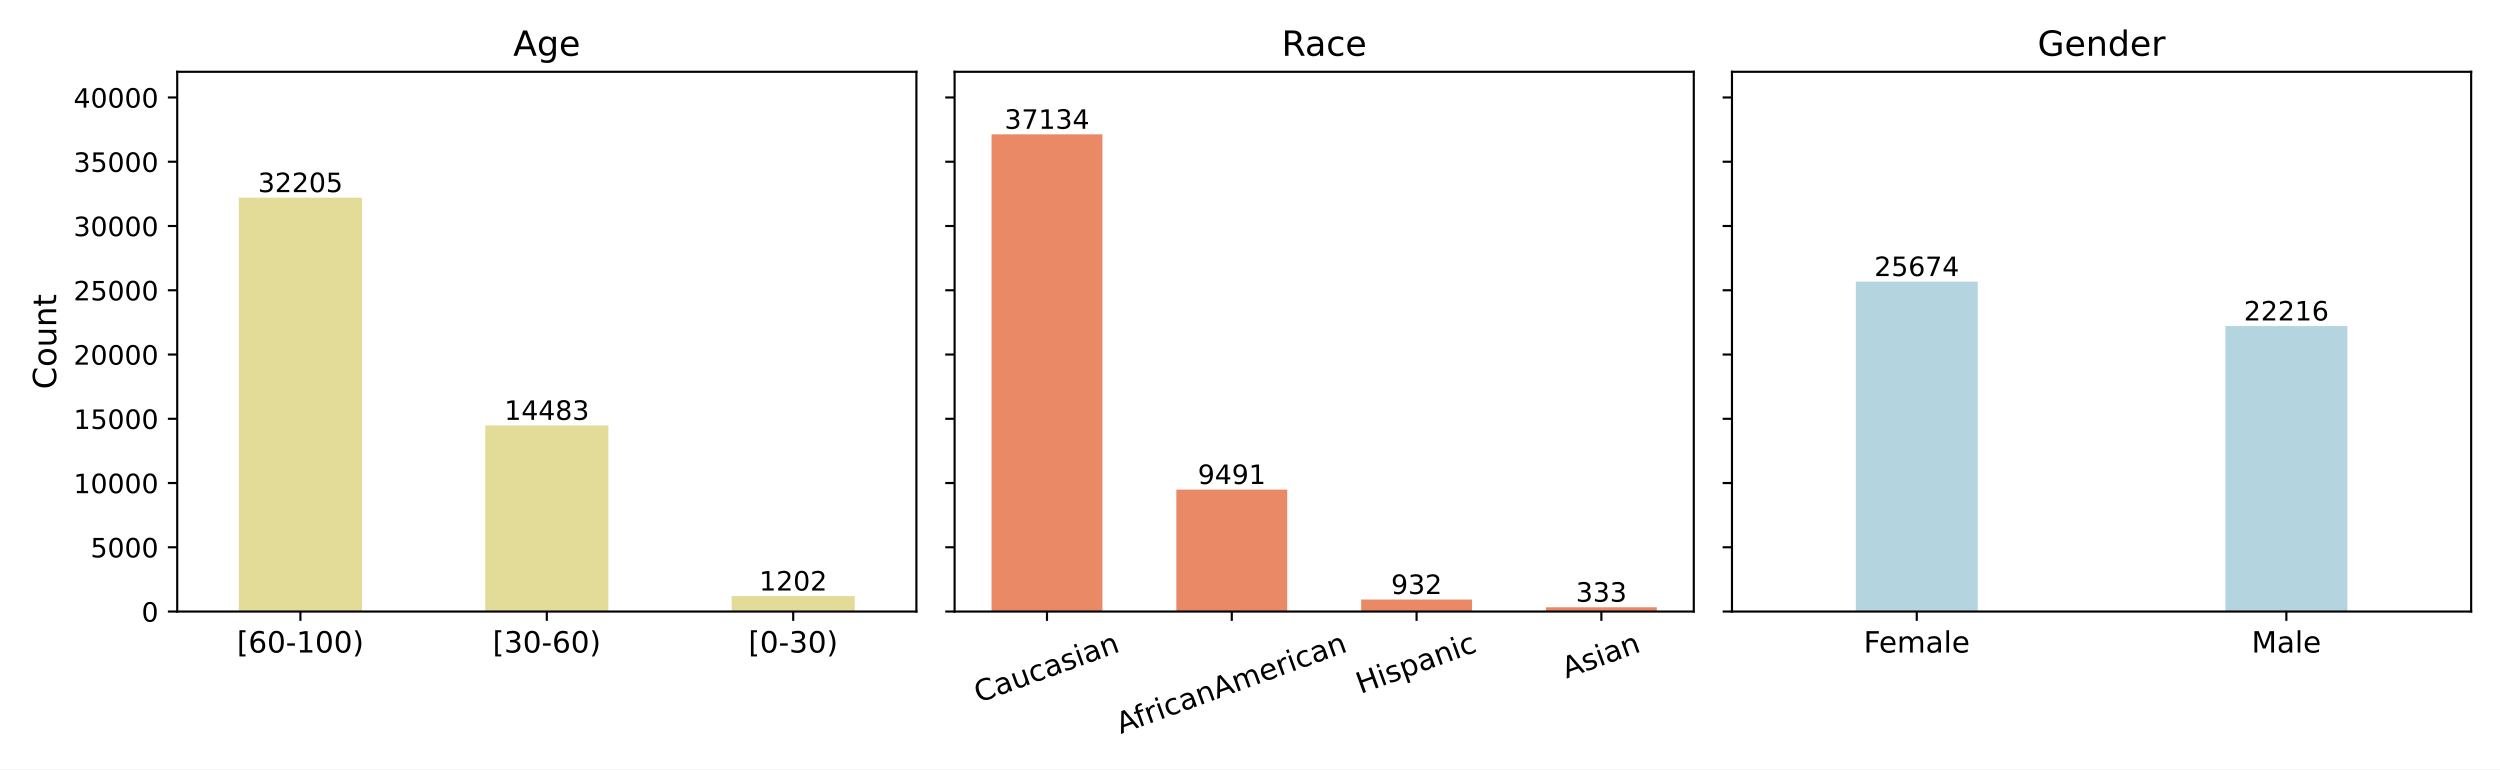
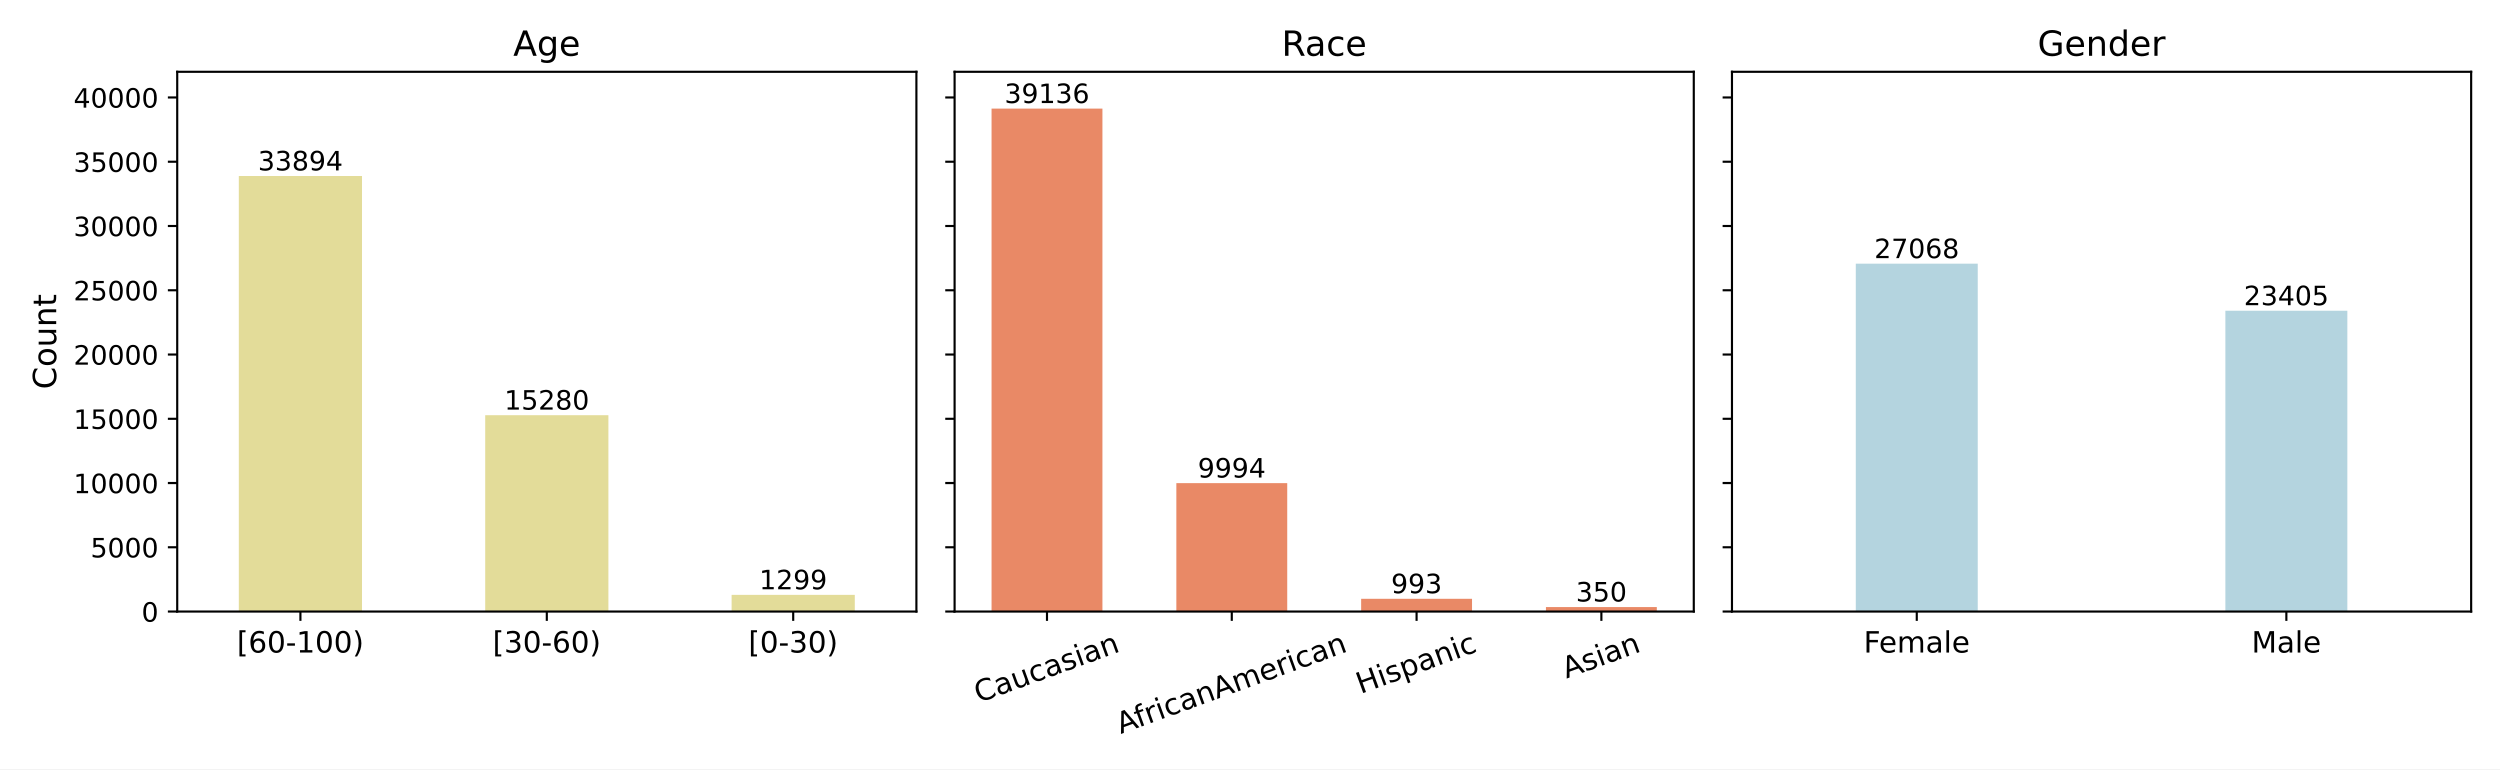
<svg xmlns="http://www.w3.org/2000/svg" xmlns:xlink="http://www.w3.org/1999/xlink" width="936pt" height="288pt" viewBox="0 0 936 288" version="1.1">
  <defs>
    <style type="text/css">*{stroke-linejoin: round; stroke-linecap: butt}</style>
  </defs>
  <g id="figure_1">
    <g id="patch_1">
      <path d="M 0 288  L 936 288  L 936 0  L 0 0  z " style="fill: #ffffff" />
    </g>
    <g id="axes_1">
      <g id="patch_2">
        <path d="M 66.35 228.962  L 343.1 228.962  L 343.1 26.88  L 66.35 26.88  z " style="fill: #ffffff" />
      </g>
      <g id="patch_3">
-         <path d="M 89.412 228.962  L 135.537 228.962  L 135.537 74.008  L 89.412 74.008  z " clip-path="url(#p7353f415af)" style="fill: #e3dc99" />
+         <path d="M 89.412 228.962  L 135.537 228.962  L 135.537 65.882  L 89.412 65.882  z " clip-path="url(#pa3e98596d5)" style="fill: #e3dc99" />
      </g>
      <g id="patch_4">
-         <path d="M 181.662 228.962  L 227.787 228.962  L 227.787 159.277  L 181.662 159.277  z " clip-path="url(#p7353f415af)" style="fill: #e3dc99" />
+         <path d="M 181.662 228.962  L 227.787 228.962  L 227.787 155.442  L 181.662 155.442  z " clip-path="url(#pa3e98596d5)" style="fill: #e3dc99" />
      </g>
      <g id="patch_5">
-         <path d="M 273.913 228.962  L 320.038 228.962  L 320.038 223.178  L 273.913 223.178  z " clip-path="url(#p7353f415af)" style="fill: #e3dc99" />
+         <path d="M 273.913 228.962  L 320.038 228.962  L 320.038 222.712  L 273.913 222.712  z " clip-path="url(#pa3e98596d5)" style="fill: #e3dc99" />
      </g>
      <g id="matplotlib.axis_1">
        <g id="xtick_1">
          <g id="line2d_1">
            <defs>
-               <path id="m76e53d56e8" d="M 0 0  L 0 3.5  " style="stroke: #000000; stroke-width: 0.8" />
+               <path id="m73649e0dac" d="M 0 0  L 0 3.5  " style="stroke: #000000; stroke-width: 0.8" />
            </defs>
            <g>
-               <use xlink:href="#m76e53d56e8" x="112.475" y="228.962" style="stroke: #000000; stroke-width: 0.8" />
+               <use xlink:href="#m73649e0dac" x="112.475" y="228.962" style="stroke: #000000; stroke-width: 0.8" />
            </g>
          </g>
          <g id="text_1">
            <g transform="translate(88.70211 244.32) scale(0.11 -0.11)">
              <defs>
                <path id="DejaVuSans-5b" d="M 550 4863  L 1875 4863  L 1875 4416  L 1125 4416  L 1125 -397  L 1875 -397  L 1875 -844  L 550 -844  L 550 4863  z " transform="scale(0.015625)" />
                <path id="DejaVuSans-36" d="M 2113 2584  Q 1688 2584 1439 2293  Q 1191 2003 1191 1497  Q 1191 994 1439 701  Q 1688 409 2113 409  Q 2538 409 2786 701  Q 3034 994 3034 1497  Q 3034 2003 2786 2293  Q 2538 2584 2113 2584  z M 3366 4563  L 3366 3988  Q 3128 4100 2886 4159  Q 2644 4219 2406 4219  Q 1781 4219 1451 3797  Q 1122 3375 1075 2522  Q 1259 2794 1537 2939  Q 1816 3084 2150 3084  Q 2853 3084 3261 2657  Q 3669 2231 3669 1497  Q 3669 778 3244 343  Q 2819 -91 2113 -91  Q 1303 -91 875 529  Q 447 1150 447 2328  Q 447 3434 972 4092  Q 1497 4750 2381 4750  Q 2619 4750 2861 4703  Q 3103 4656 3366 4563  z " transform="scale(0.015625)" />
                <path id="DejaVuSans-30" d="M 2034 4250  Q 1547 4250 1301 3770  Q 1056 3291 1056 2328  Q 1056 1369 1301 889  Q 1547 409 2034 409  Q 2525 409 2770 889  Q 3016 1369 3016 2328  Q 3016 3291 2770 3770  Q 2525 4250 2034 4250  z M 2034 4750  Q 2819 4750 3233 4129  Q 3647 3509 3647 2328  Q 3647 1150 3233 529  Q 2819 -91 2034 -91  Q 1250 -91 836 529  Q 422 1150 422 2328  Q 422 3509 836 4129  Q 1250 4750 2034 4750  z " transform="scale(0.015625)" />
                <path id="DejaVuSans-2d" d="M 313 2009  L 1997 2009  L 1997 1497  L 313 1497  L 313 2009  z " transform="scale(0.015625)" />
                <path id="DejaVuSans-31" d="M 794 531  L 1825 531  L 1825 4091  L 703 3866  L 703 4441  L 1819 4666  L 2450 4666  L 2450 531  L 3481 531  L 3481 0  L 794 0  L 794 531  z " transform="scale(0.015625)" />
                <path id="DejaVuSans-29" d="M 513 4856  L 1013 4856  Q 1481 4119 1714 3412  Q 1947 2706 1947 2009  Q 1947 1309 1714 600  Q 1481 -109 1013 -844  L 513 -844  Q 928 -128 1133 580  Q 1338 1288 1338 2009  Q 1338 2731 1133 3434  Q 928 4138 513 4856  z " transform="scale(0.015625)" />
              </defs>
              <use xlink:href="#DejaVuSans-5b" />
              <use xlink:href="#DejaVuSans-36" x="39.014" />
              <use xlink:href="#DejaVuSans-30" x="102.637" />
              <use xlink:href="#DejaVuSans-2d" x="166.26" />
              <use xlink:href="#DejaVuSans-31" x="202.344" />
              <use xlink:href="#DejaVuSans-30" x="265.967" />
              <use xlink:href="#DejaVuSans-30" x="329.59" />
              <use xlink:href="#DejaVuSans-29" x="393.213" />
            </g>
          </g>
        </g>
        <g id="xtick_2">
          <g id="line2d_2">
            <g>
-               <use xlink:href="#m76e53d56e8" x="204.725" y="228.962" style="stroke: #000000; stroke-width: 0.8" />
+               <use xlink:href="#m73649e0dac" x="204.725" y="228.962" style="stroke: #000000; stroke-width: 0.8" />
            </g>
          </g>
          <g id="text_2">
            <g transform="translate(184.4515 244.32) scale(0.11 -0.11)">
              <defs>
                <path id="DejaVuSans-33" d="M 2597 2516  Q 3050 2419 3304 2112  Q 3559 1806 3559 1356  Q 3559 666 3084 287  Q 2609 -91 1734 -91  Q 1441 -91 1130 -33  Q 819 25 488 141  L 488 750  Q 750 597 1062 519  Q 1375 441 1716 441  Q 2309 441 2620 675  Q 2931 909 2931 1356  Q 2931 1769 2642 2001  Q 2353 2234 1838 2234  L 1294 2234  L 1294 2753  L 1863 2753  Q 2328 2753 2575 2939  Q 2822 3125 2822 3475  Q 2822 3834 2567 4026  Q 2313 4219 1838 4219  Q 1578 4219 1281 4162  Q 984 4106 628 3988  L 628 4550  Q 988 4650 1302 4700  Q 1616 4750 1894 4750  Q 2613 4750 3031 4423  Q 3450 4097 3450 3541  Q 3450 3153 3228 2886  Q 3006 2619 2597 2516  z " transform="scale(0.015625)" />
              </defs>
              <use xlink:href="#DejaVuSans-5b" />
              <use xlink:href="#DejaVuSans-33" x="39.014" />
              <use xlink:href="#DejaVuSans-30" x="102.637" />
              <use xlink:href="#DejaVuSans-2d" x="166.26" />
              <use xlink:href="#DejaVuSans-36" x="202.344" />
              <use xlink:href="#DejaVuSans-30" x="265.967" />
              <use xlink:href="#DejaVuSans-29" x="329.59" />
            </g>
          </g>
        </g>
        <g id="xtick_3">
          <g id="line2d_3">
            <g>
-               <use xlink:href="#m76e53d56e8" x="296.975" y="228.962" style="stroke: #000000; stroke-width: 0.8" />
+               <use xlink:href="#m73649e0dac" x="296.975" y="228.962" style="stroke: #000000; stroke-width: 0.8" />
            </g>
          </g>
          <g id="text_3">
            <g transform="translate(280.2009 244.32) scale(0.11 -0.11)">
              <use xlink:href="#DejaVuSans-5b" />
              <use xlink:href="#DejaVuSans-30" x="39.014" />
              <use xlink:href="#DejaVuSans-2d" x="102.637" />
              <use xlink:href="#DejaVuSans-33" x="138.721" />
              <use xlink:href="#DejaVuSans-30" x="202.344" />
              <use xlink:href="#DejaVuSans-29" x="265.967" />
            </g>
          </g>
        </g>
      </g>
      <g id="matplotlib.axis_2">
        <g id="ytick_1">
          <g id="line2d_4">
            <defs>
-               <path id="m175c6d4dde" d="M 0 0  L -3.5 0  " style="stroke: #000000; stroke-width: 0.8" />
+               <path id="mdbaafbc5e2" d="M 0 0  L -3.5 0  " style="stroke: #000000; stroke-width: 0.8" />
            </defs>
            <g>
-               <use xlink:href="#m175c6d4dde" x="66.35" y="228.962" style="stroke: #000000; stroke-width: 0.8" />
+               <use xlink:href="#mdbaafbc5e2" x="66.35" y="228.962" style="stroke: #000000; stroke-width: 0.8" />
            </g>
          </g>
          <g id="text_4">
            <g transform="translate(52.9875 232.7609) scale(0.1 -0.1)">
              <use xlink:href="#DejaVuSans-30" />
            </g>
          </g>
        </g>
        <g id="ytick_2">
          <g id="line2d_5">
            <g>
-               <use xlink:href="#m175c6d4dde" x="66.35" y="204.904" style="stroke: #000000; stroke-width: 0.8" />
+               <use xlink:href="#mdbaafbc5e2" x="66.35" y="204.904" style="stroke: #000000; stroke-width: 0.8" />
            </g>
          </g>
          <g id="text_5">
            <g transform="translate(33.9 208.7036) scale(0.1 -0.1)">
              <defs>
                <path id="DejaVuSans-35" d="M 691 4666  L 3169 4666  L 3169 4134  L 1269 4134  L 1269 2991  Q 1406 3038 1543 3061  Q 1681 3084 1819 3084  Q 2600 3084 3056 2656  Q 3513 2228 3513 1497  Q 3513 744 3044 326  Q 2575 -91 1722 -91  Q 1428 -91 1123 -41  Q 819 9 494 109  L 494 744  Q 775 591 1075 516  Q 1375 441 1709 441  Q 2250 441 2565 725  Q 2881 1009 2881 1497  Q 2881 1984 2565 2268  Q 2250 2553 1709 2553  Q 1456 2553 1204 2497  Q 953 2441 691 2322  L 691 4666  z " transform="scale(0.015625)" />
              </defs>
              <use xlink:href="#DejaVuSans-35" />
              <use xlink:href="#DejaVuSans-30" x="63.623" />
              <use xlink:href="#DejaVuSans-30" x="127.246" />
              <use xlink:href="#DejaVuSans-30" x="190.869" />
            </g>
          </g>
        </g>
        <g id="ytick_3">
          <g id="line2d_6">
            <g>
-               <use xlink:href="#m175c6d4dde" x="66.35" y="180.847" style="stroke: #000000; stroke-width: 0.8" />
+               <use xlink:href="#mdbaafbc5e2" x="66.35" y="180.847" style="stroke: #000000; stroke-width: 0.8" />
            </g>
          </g>
          <g id="text_6">
            <g transform="translate(27.5375 184.6462) scale(0.1 -0.1)">
              <use xlink:href="#DejaVuSans-31" />
              <use xlink:href="#DejaVuSans-30" x="63.623" />
              <use xlink:href="#DejaVuSans-30" x="127.246" />
              <use xlink:href="#DejaVuSans-30" x="190.869" />
              <use xlink:href="#DejaVuSans-30" x="254.492" />
            </g>
          </g>
        </g>
        <g id="ytick_4">
          <g id="line2d_7">
            <g>
-               <use xlink:href="#m175c6d4dde" x="66.35" y="156.79" style="stroke: #000000; stroke-width: 0.8" />
+               <use xlink:href="#mdbaafbc5e2" x="66.35" y="156.79" style="stroke: #000000; stroke-width: 0.8" />
            </g>
          </g>
          <g id="text_7">
            <g transform="translate(27.5375 160.5889) scale(0.1 -0.1)">
              <use xlink:href="#DejaVuSans-31" />
              <use xlink:href="#DejaVuSans-35" x="63.623" />
              <use xlink:href="#DejaVuSans-30" x="127.246" />
              <use xlink:href="#DejaVuSans-30" x="190.869" />
              <use xlink:href="#DejaVuSans-30" x="254.492" />
            </g>
          </g>
        </g>
        <g id="ytick_5">
          <g id="line2d_8">
            <g>
-               <use xlink:href="#m175c6d4dde" x="66.35" y="132.732" style="stroke: #000000; stroke-width: 0.8" />
+               <use xlink:href="#mdbaafbc5e2" x="66.35" y="132.732" style="stroke: #000000; stroke-width: 0.8" />
            </g>
          </g>
          <g id="text_8">
            <g transform="translate(27.5375 136.5315) scale(0.1 -0.1)">
              <defs>
                <path id="DejaVuSans-32" d="M 1228 531  L 3431 531  L 3431 0  L 469 0  L 469 531  Q 828 903 1448 1529  Q 2069 2156 2228 2338  Q 2531 2678 2651 2914  Q 2772 3150 2772 3378  Q 2772 3750 2511 3984  Q 2250 4219 1831 4219  Q 1534 4219 1204 4116  Q 875 4013 500 3803  L 500 4441  Q 881 4594 1212 4672  Q 1544 4750 1819 4750  Q 2544 4750 2975 4387  Q 3406 4025 3406 3419  Q 3406 3131 3298 2873  Q 3191 2616 2906 2266  Q 2828 2175 2409 1742  Q 1991 1309 1228 531  z " transform="scale(0.015625)" />
              </defs>
              <use xlink:href="#DejaVuSans-32" />
              <use xlink:href="#DejaVuSans-30" x="63.623" />
              <use xlink:href="#DejaVuSans-30" x="127.246" />
              <use xlink:href="#DejaVuSans-30" x="190.869" />
              <use xlink:href="#DejaVuSans-30" x="254.492" />
            </g>
          </g>
        </g>
        <g id="ytick_6">
          <g id="line2d_9">
            <g>
-               <use xlink:href="#m175c6d4dde" x="66.35" y="108.675" style="stroke: #000000; stroke-width: 0.8" />
+               <use xlink:href="#mdbaafbc5e2" x="66.35" y="108.675" style="stroke: #000000; stroke-width: 0.8" />
            </g>
          </g>
          <g id="text_9">
            <g transform="translate(27.5375 112.4742) scale(0.1 -0.1)">
              <use xlink:href="#DejaVuSans-32" />
              <use xlink:href="#DejaVuSans-35" x="63.623" />
              <use xlink:href="#DejaVuSans-30" x="127.246" />
              <use xlink:href="#DejaVuSans-30" x="190.869" />
              <use xlink:href="#DejaVuSans-30" x="254.492" />
            </g>
          </g>
        </g>
        <g id="ytick_7">
          <g id="line2d_10">
            <g>
-               <use xlink:href="#m175c6d4dde" x="66.35" y="84.618" style="stroke: #000000; stroke-width: 0.8" />
+               <use xlink:href="#mdbaafbc5e2" x="66.35" y="84.618" style="stroke: #000000; stroke-width: 0.8" />
            </g>
          </g>
          <g id="text_10">
            <g transform="translate(27.5375 88.41684) scale(0.1 -0.1)">
              <use xlink:href="#DejaVuSans-33" />
              <use xlink:href="#DejaVuSans-30" x="63.623" />
              <use xlink:href="#DejaVuSans-30" x="127.246" />
              <use xlink:href="#DejaVuSans-30" x="190.869" />
              <use xlink:href="#DejaVuSans-30" x="254.492" />
            </g>
          </g>
        </g>
        <g id="ytick_8">
          <g id="line2d_11">
            <g>
-               <use xlink:href="#m175c6d4dde" x="66.35" y="60.56" style="stroke: #000000; stroke-width: 0.8" />
+               <use xlink:href="#mdbaafbc5e2" x="66.35" y="60.56" style="stroke: #000000; stroke-width: 0.8" />
            </g>
          </g>
          <g id="text_11">
            <g transform="translate(27.5375 64.3595) scale(0.1 -0.1)">
              <use xlink:href="#DejaVuSans-33" />
              <use xlink:href="#DejaVuSans-35" x="63.623" />
              <use xlink:href="#DejaVuSans-30" x="127.246" />
              <use xlink:href="#DejaVuSans-30" x="190.869" />
              <use xlink:href="#DejaVuSans-30" x="254.492" />
            </g>
          </g>
        </g>
        <g id="ytick_9">
          <g id="line2d_12">
            <g>
-               <use xlink:href="#m175c6d4dde" x="66.35" y="36.503" style="stroke: #000000; stroke-width: 0.8" />
+               <use xlink:href="#mdbaafbc5e2" x="66.35" y="36.503" style="stroke: #000000; stroke-width: 0.8" />
            </g>
          </g>
          <g id="text_12">
            <g transform="translate(27.5375 40.30216) scale(0.1 -0.1)">
              <defs>
                <path id="DejaVuSans-34" d="M 2419 4116  L 825 1625  L 2419 1625  L 2419 4116  z M 2253 4666  L 3047 4666  L 3047 1625  L 3713 1625  L 3713 1100  L 3047 1100  L 3047 0  L 2419 0  L 2419 1100  L 313 1100  L 313 1709  L 2253 4666  z " transform="scale(0.015625)" />
              </defs>
              <use xlink:href="#DejaVuSans-34" />
              <use xlink:href="#DejaVuSans-30" x="63.623" />
              <use xlink:href="#DejaVuSans-30" x="127.246" />
              <use xlink:href="#DejaVuSans-30" x="190.869" />
              <use xlink:href="#DejaVuSans-30" x="254.492" />
            </g>
          </g>
        </g>
        <g id="text_13">
          <g transform="translate(21.04188 145.739) rotate(-90) scale(0.12 -0.12)">
            <defs>
              <path id="DejaVuSans-43" d="M 4122 4306  L 4122 3641  Q 3803 3938 3442 4084  Q 3081 4231 2675 4231  Q 1875 4231 1450 3742  Q 1025 3253 1025 2328  Q 1025 1406 1450 917  Q 1875 428 2675 428  Q 3081 428 3442 575  Q 3803 722 4122 1019  L 4122 359  Q 3791 134 3420 21  Q 3050 -91 2638 -91  Q 1578 -91 968 557  Q 359 1206 359 2328  Q 359 3453 968 4101  Q 1578 4750 2638 4750  Q 3056 4750 3426 4639  Q 3797 4528 4122 4306  z " transform="scale(0.015625)" />
              <path id="DejaVuSans-6f" d="M 1959 3097  Q 1497 3097 1228 2736  Q 959 2375 959 1747  Q 959 1119 1226 758  Q 1494 397 1959 397  Q 2419 397 2687 759  Q 2956 1122 2956 1747  Q 2956 2369 2687 2733  Q 2419 3097 1959 3097  z M 1959 3584  Q 2709 3584 3137 3096  Q 3566 2609 3566 1747  Q 3566 888 3137 398  Q 2709 -91 1959 -91  Q 1206 -91 779 398  Q 353 888 353 1747  Q 353 2609 779 3096  Q 1206 3584 1959 3584  z " transform="scale(0.015625)" />
              <path id="DejaVuSans-75" d="M 544 1381  L 544 3500  L 1119 3500  L 1119 1403  Q 1119 906 1312 657  Q 1506 409 1894 409  Q 2359 409 2629 706  Q 2900 1003 2900 1516  L 2900 3500  L 3475 3500  L 3475 0  L 2900 0  L 2900 538  Q 2691 219 2414 64  Q 2138 -91 1772 -91  Q 1169 -91 856 284  Q 544 659 544 1381  z M 1991 3584  L 1991 3584  z " transform="scale(0.015625)" />
              <path id="DejaVuSans-6e" d="M 3513 2113  L 3513 0  L 2938 0  L 2938 2094  Q 2938 2591 2744 2837  Q 2550 3084 2163 3084  Q 1697 3084 1428 2787  Q 1159 2491 1159 1978  L 1159 0  L 581 0  L 581 3500  L 1159 3500  L 1159 2956  Q 1366 3272 1645 3428  Q 1925 3584 2291 3584  Q 2894 3584 3203 3211  Q 3513 2838 3513 2113  z " transform="scale(0.015625)" />
              <path id="DejaVuSans-74" d="M 1172 4494  L 1172 3500  L 2356 3500  L 2356 3053  L 1172 3053  L 1172 1153  Q 1172 725 1289 603  Q 1406 481 1766 481  L 2356 481  L 2356 0  L 1766 0  Q 1100 0 847 248  Q 594 497 594 1153  L 594 3053  L 172 3053  L 172 3500  L 594 3500  L 594 4494  L 1172 4494  z " transform="scale(0.015625)" />
            </defs>
            <use xlink:href="#DejaVuSans-43" />
            <use xlink:href="#DejaVuSans-6f" x="69.824" />
            <use xlink:href="#DejaVuSans-75" x="131.006" />
            <use xlink:href="#DejaVuSans-6e" x="194.385" />
            <use xlink:href="#DejaVuSans-74" x="257.764" />
          </g>
        </g>
      </g>
      <g id="line2d_13">
-         <path clip-path="url(#p7353f415af)" style="fill: none; stroke: #424242; stroke-width: 2.25; stroke-linecap: square" />
+         <path clip-path="url(#pa3e98596d5)" style="fill: none; stroke: #424242; stroke-width: 2.25; stroke-linecap: square" />
      </g>
      <g id="line2d_14">
-         <path clip-path="url(#p7353f415af)" style="fill: none; stroke: #424242; stroke-width: 2.25; stroke-linecap: square" />
+         <path clip-path="url(#pa3e98596d5)" style="fill: none; stroke: #424242; stroke-width: 2.25; stroke-linecap: square" />
      </g>
      <g id="line2d_15">
-         <path clip-path="url(#p7353f415af)" style="fill: none; stroke: #424242; stroke-width: 2.25; stroke-linecap: square" />
+         <path clip-path="url(#pa3e98596d5)" style="fill: none; stroke: #424242; stroke-width: 2.25; stroke-linecap: square" />
      </g>
      <g id="patch_6">
        <path d="M 66.35 228.962  L 66.35 26.88  " style="fill: none; stroke: #000000; stroke-width: 0.8; stroke-linejoin: miter; stroke-linecap: square" />
      </g>
      <g id="patch_7">
        <path d="M 343.1 228.962  L 343.1 26.88  " style="fill: none; stroke: #000000; stroke-width: 0.8; stroke-linejoin: miter; stroke-linecap: square" />
      </g>
      <g id="patch_8">
        <path d="M 66.35 228.962  L 343.1 228.962  " style="fill: none; stroke: #000000; stroke-width: 0.8; stroke-linejoin: miter; stroke-linecap: square" />
      </g>
      <g id="patch_9">
        <path d="M 66.35 26.88  L 343.1 26.88  " style="fill: none; stroke: #000000; stroke-width: 0.8; stroke-linejoin: miter; stroke-linecap: square" />
      </g>
      <g id="text_14">
-         <g transform="translate(96.56875 71.92865) scale(0.1 -0.1)">
-           <use xlink:href="#DejaVuSans-33" />
-           <use xlink:href="#DejaVuSans-32" x="63.623" />
-           <use xlink:href="#DejaVuSans-32" x="127.246" />
-           <use xlink:href="#DejaVuSans-30" x="190.869" />
-           <use xlink:href="#DejaVuSans-35" x="254.492" />
-         </g>
-       </g>
-       <g id="text_15">
-         <g transform="translate(188.8187 157.1975) scale(0.1 -0.1)">
+         <g transform="translate(96.56875 63.80208) scale(0.1 -0.1)">
          <defs>
            <path id="DejaVuSans-38" d="M 2034 2216  Q 1584 2216 1326 1975  Q 1069 1734 1069 1313  Q 1069 891 1326 650  Q 1584 409 2034 409  Q 2484 409 2743 651  Q 3003 894 3003 1313  Q 3003 1734 2745 1975  Q 2488 2216 2034 2216  z M 1403 2484  Q 997 2584 770 2862  Q 544 3141 544 3541  Q 544 4100 942 4425  Q 1341 4750 2034 4750  Q 2731 4750 3128 4425  Q 3525 4100 3525 3541  Q 3525 3141 3298 2862  Q 3072 2584 2669 2484  Q 3125 2378 3379 2068  Q 3634 1759 3634 1313  Q 3634 634 3220 271  Q 2806 -91 2034 -91  Q 1263 -91 848 271  Q 434 634 434 1313  Q 434 1759 690 2068  Q 947 2378 1403 2484  z M 1172 3481  Q 1172 3119 1398 2916  Q 1625 2713 2034 2713  Q 2441 2713 2670 2916  Q 2900 3119 2900 3481  Q 2900 3844 2670 4047  Q 2441 4250 2034 4250  Q 1625 4250 1398 4047  Q 1172 3844 1172 3481  z " transform="scale(0.015625)" />
+             <path id="DejaVuSans-39" d="M 703 97  L 703 672  Q 941 559 1184 500  Q 1428 441 1663 441  Q 2288 441 2617 861  Q 2947 1281 2994 2138  Q 2813 1869 2534 1725  Q 2256 1581 1919 1581  Q 1219 1581 811 2004  Q 403 2428 403 3163  Q 403 3881 828 4315  Q 1253 4750 1959 4750  Q 2769 4750 3195 4129  Q 3622 3509 3622 2328  Q 3622 1225 3098 567  Q 2575 -91 1691 -91  Q 1453 -91 1209 -44  Q 966 3 703 97  z M 1959 2075  Q 2384 2075 2632 2365  Q 2881 2656 2881 3163  Q 2881 3666 2632 3958  Q 2384 4250 1959 4250  Q 1534 4250 1286 3958  Q 1038 3666 1038 3163  Q 1038 2656 1286 2365  Q 1534 2075 1959 2075  z " transform="scale(0.015625)" />
          </defs>
+           <use xlink:href="#DejaVuSans-33" />
+           <use xlink:href="#DejaVuSans-33" x="63.623" />
+           <use xlink:href="#DejaVuSans-38" x="127.246" />
+           <use xlink:href="#DejaVuSans-39" x="190.869" />
+           <use xlink:href="#DejaVuSans-34" x="254.492" />
+         </g>
+       </g>
+       <g id="text_15">
+         <g transform="translate(188.8187 153.3628) scale(0.1 -0.1)">
          <use xlink:href="#DejaVuSans-31" />
-           <use xlink:href="#DejaVuSans-34" x="63.623" />
-           <use xlink:href="#DejaVuSans-34" x="127.246" />
+           <use xlink:href="#DejaVuSans-35" x="63.623" />
+           <use xlink:href="#DejaVuSans-32" x="127.246" />
          <use xlink:href="#DejaVuSans-38" x="190.869" />
-           <use xlink:href="#DejaVuSans-33" x="254.492" />
+           <use xlink:href="#DejaVuSans-30" x="254.492" />
        </g>
      </g>
      <g id="text_16">
-         <g transform="translate(284.25 221.0986) scale(0.1 -0.1)">
+         <g transform="translate(284.25 220.6319) scale(0.1 -0.1)">
          <use xlink:href="#DejaVuSans-31" />
          <use xlink:href="#DejaVuSans-32" x="63.623" />
-           <use xlink:href="#DejaVuSans-30" x="127.246" />
-           <use xlink:href="#DejaVuSans-32" x="190.869" />
+           <use xlink:href="#DejaVuSans-39" x="127.246" />
+           <use xlink:href="#DejaVuSans-39" x="190.869" />
        </g>
      </g>
      <g id="text_17">
        <g transform="translate(192.1526 20.88) scale(0.13 -0.13)">
          <defs>
            <path id="DejaVuSans-41" d="M 2188 4044  L 1331 1722  L 3047 1722  L 2188 4044  z M 1831 4666  L 2547 4666  L 4325 0  L 3669 0  L 3244 1197  L 1141 1197  L 716 0  L 50 0  L 1831 4666  z " transform="scale(0.015625)" />
            <path id="DejaVuSans-67" d="M 2906 1791  Q 2906 2416 2648 2759  Q 2391 3103 1925 3103  Q 1463 3103 1205 2759  Q 947 2416 947 1791  Q 947 1169 1205 825  Q 1463 481 1925 481  Q 2391 481 2648 825  Q 2906 1169 2906 1791  z M 3481 434  Q 3481 -459 3084 -895  Q 2688 -1331 1869 -1331  Q 1566 -1331 1297 -1286  Q 1028 -1241 775 -1147  L 775 -588  Q 1028 -725 1275 -790  Q 1522 -856 1778 -856  Q 2344 -856 2625 -561  Q 2906 -266 2906 331  L 2906 616  Q 2728 306 2450 153  Q 2172 0 1784 0  Q 1141 0 747 490  Q 353 981 353 1791  Q 353 2603 747 3093  Q 1141 3584 1784 3584  Q 2172 3584 2450 3431  Q 2728 3278 2906 2969  L 2906 3500  L 3481 3500  L 3481 434  z " transform="scale(0.015625)" />
            <path id="DejaVuSans-65" d="M 3597 1894  L 3597 1613  L 953 1613  Q 991 1019 1311 708  Q 1631 397 2203 397  Q 2534 397 2845 478  Q 3156 559 3463 722  L 3463 178  Q 3153 47 2828 -22  Q 2503 -91 2169 -91  Q 1331 -91 842 396  Q 353 884 353 1716  Q 353 2575 817 3079  Q 1281 3584 2069 3584  Q 2775 3584 3186 3129  Q 3597 2675 3597 1894  z M 3022 2063  Q 3016 2534 2758 2815  Q 2500 3097 2075 3097  Q 1594 3097 1305 2825  Q 1016 2553 972 2059  L 3022 2063  z " transform="scale(0.015625)" />
          </defs>
          <use xlink:href="#DejaVuSans-41" />
          <use xlink:href="#DejaVuSans-67" x="68.408" />
          <use xlink:href="#DejaVuSans-65" x="131.885" />
        </g>
      </g>
    </g>
    <g id="axes_2">
      <g id="patch_10">
        <path d="M 357.4 228.962  L 634.15 228.962  L 634.15 26.88  L 357.4 26.88  z " style="fill: #ffffff" />
      </g>
      <g id="patch_11">
-         <path d="M 371.238 228.962  L 412.75 228.962  L 412.75 50.293  L 371.238 50.293  z " clip-path="url(#pde97ba8061)" style="fill: #e98966" />
+         <path d="M 371.238 228.962  L 412.75 228.962  L 412.75 40.66  L 371.238 40.66  z " clip-path="url(#pc17316d621)" style="fill: #e98966" />
      </g>
      <g id="patch_12">
-         <path d="M 440.425 228.962  L 481.938 228.962  L 481.938 183.296  L 440.425 183.296  z " clip-path="url(#pde97ba8061)" style="fill: #e98966" />
+         <path d="M 440.425 228.962  L 481.938 228.962  L 481.938 180.876  L 440.425 180.876  z " clip-path="url(#pc17316d621)" style="fill: #e98966" />
      </g>
      <g id="patch_13">
-         <path d="M 509.613 228.962  L 551.125 228.962  L 551.125 224.477  L 509.613 224.477  z " clip-path="url(#pde97ba8061)" style="fill: #e98966" />
+         <path d="M 509.613 228.962  L 551.125 228.962  L 551.125 224.184  L 509.613 224.184  z " clip-path="url(#pc17316d621)" style="fill: #e98966" />
      </g>
      <g id="patch_14">
-         <path d="M 578.8 228.962  L 620.312 228.962  L 620.312 227.359  L 578.8 227.359  z " clip-path="url(#pde97ba8061)" style="fill: #e98966" />
+         <path d="M 578.8 228.962  L 620.312 228.962  L 620.312 227.278  L 578.8 227.278  z " clip-path="url(#pc17316d621)" style="fill: #e98966" />
      </g>
      <g id="matplotlib.axis_3">
        <g id="xtick_4">
          <g id="line2d_16">
            <g>
-               <use xlink:href="#m76e53d56e8" x="391.994" y="228.962" style="stroke: #000000; stroke-width: 0.8" />
+               <use xlink:href="#m73649e0dac" x="391.994" y="228.962" style="stroke: #000000; stroke-width: 0.8" />
            </g>
          </g>
          <g id="text_18">
            <g transform="translate(366.4006 263.2019) rotate(-20) scale(0.11 -0.11)">
              <defs>
                <path id="DejaVuSans-61" d="M 2194 1759  Q 1497 1759 1228 1600  Q 959 1441 959 1056  Q 959 750 1161 570  Q 1363 391 1709 391  Q 2188 391 2477 730  Q 2766 1069 2766 1631  L 2766 1759  L 2194 1759  z M 3341 1997  L 3341 0  L 2766 0  L 2766 531  Q 2569 213 2275 61  Q 1981 -91 1556 -91  Q 1019 -91 701 211  Q 384 513 384 1019  Q 384 1609 779 1909  Q 1175 2209 1959 2209  L 2766 2209  L 2766 2266  Q 2766 2663 2505 2880  Q 2244 3097 1772 3097  Q 1472 3097 1187 3025  Q 903 2953 641 2809  L 641 3341  Q 956 3463 1253 3523  Q 1550 3584 1831 3584  Q 2591 3584 2966 3190  Q 3341 2797 3341 1997  z " transform="scale(0.015625)" />
                <path id="DejaVuSans-63" d="M 3122 3366  L 3122 2828  Q 2878 2963 2633 3030  Q 2388 3097 2138 3097  Q 1578 3097 1268 2742  Q 959 2388 959 1747  Q 959 1106 1268 751  Q 1578 397 2138 397  Q 2388 397 2633 464  Q 2878 531 3122 666  L 3122 134  Q 2881 22 2623 -34  Q 2366 -91 2075 -91  Q 1284 -91 818 406  Q 353 903 353 1747  Q 353 2603 823 3093  Q 1294 3584 2113 3584  Q 2378 3584 2631 3529  Q 2884 3475 3122 3366  z " transform="scale(0.015625)" />
                <path id="DejaVuSans-73" d="M 2834 3397  L 2834 2853  Q 2591 2978 2328 3040  Q 2066 3103 1784 3103  Q 1356 3103 1142 2972  Q 928 2841 928 2578  Q 928 2378 1081 2264  Q 1234 2150 1697 2047  L 1894 2003  Q 2506 1872 2764 1633  Q 3022 1394 3022 966  Q 3022 478 2636 193  Q 2250 -91 1575 -91  Q 1294 -91 989 -36  Q 684 19 347 128  L 347 722  Q 666 556 975 473  Q 1284 391 1588 391  Q 1994 391 2212 530  Q 2431 669 2431 922  Q 2431 1156 2273 1281  Q 2116 1406 1581 1522  L 1381 1569  Q 847 1681 609 1914  Q 372 2147 372 2553  Q 372 3047 722 3315  Q 1072 3584 1716 3584  Q 2034 3584 2315 3537  Q 2597 3491 2834 3397  z " transform="scale(0.015625)" />
                <path id="DejaVuSans-69" d="M 603 3500  L 1178 3500  L 1178 0  L 603 0  L 603 3500  z M 603 4863  L 1178 4863  L 1178 4134  L 603 4134  L 603 4863  z " transform="scale(0.015625)" />
              </defs>
              <use xlink:href="#DejaVuSans-43" />
              <use xlink:href="#DejaVuSans-61" x="69.824" />
              <use xlink:href="#DejaVuSans-75" x="131.104" />
              <use xlink:href="#DejaVuSans-63" x="194.482" />
              <use xlink:href="#DejaVuSans-61" x="249.463" />
              <use xlink:href="#DejaVuSans-73" x="310.742" />
              <use xlink:href="#DejaVuSans-69" x="362.842" />
              <use xlink:href="#DejaVuSans-61" x="390.625" />
              <use xlink:href="#DejaVuSans-6e" x="451.904" />
            </g>
          </g>
        </g>
        <g id="xtick_5">
          <g id="line2d_17">
            <g>
-               <use xlink:href="#m76e53d56e8" x="461.181" y="228.962" style="stroke: #000000; stroke-width: 0.8" />
+               <use xlink:href="#m73649e0dac" x="461.181" y="228.962" style="stroke: #000000; stroke-width: 0.8" />
            </g>
          </g>
          <g id="text_19">
            <g transform="translate(419.6123 274.8313) rotate(-20) scale(0.11 -0.11)">
              <defs>
                <path id="DejaVuSans-66" d="M 2375 4863  L 2375 4384  L 1825 4384  Q 1516 4384 1395 4259  Q 1275 4134 1275 3809  L 1275 3500  L 2222 3500  L 2222 3053  L 1275 3053  L 1275 0  L 697 0  L 697 3053  L 147 3053  L 147 3500  L 697 3500  L 697 3744  Q 697 4328 969 4595  Q 1241 4863 1831 4863  L 2375 4863  z " transform="scale(0.015625)" />
                <path id="DejaVuSans-72" d="M 2631 2963  Q 2534 3019 2420 3045  Q 2306 3072 2169 3072  Q 1681 3072 1420 2755  Q 1159 2438 1159 1844  L 1159 0  L 581 0  L 581 3500  L 1159 3500  L 1159 2956  Q 1341 3275 1631 3429  Q 1922 3584 2338 3584  Q 2397 3584 2469 3576  Q 2541 3569 2628 3553  L 2631 2963  z " transform="scale(0.015625)" />
                <path id="DejaVuSans-6d" d="M 3328 2828  Q 3544 3216 3844 3400  Q 4144 3584 4550 3584  Q 5097 3584 5394 3201  Q 5691 2819 5691 2113  L 5691 0  L 5113 0  L 5113 2094  Q 5113 2597 4934 2840  Q 4756 3084 4391 3084  Q 3944 3084 3684 2787  Q 3425 2491 3425 1978  L 3425 0  L 2847 0  L 2847 2094  Q 2847 2600 2669 2842  Q 2491 3084 2119 3084  Q 1678 3084 1418 2786  Q 1159 2488 1159 1978  L 1159 0  L 581 0  L 581 3500  L 1159 3500  L 1159 2956  Q 1356 3278 1631 3431  Q 1906 3584 2284 3584  Q 2666 3584 2933 3390  Q 3200 3197 3328 2828  z " transform="scale(0.015625)" />
              </defs>
              <use xlink:href="#DejaVuSans-41" />
              <use xlink:href="#DejaVuSans-66" x="64.783" />
              <use xlink:href="#DejaVuSans-72" x="99.988" />
              <use xlink:href="#DejaVuSans-69" x="141.102" />
              <use xlink:href="#DejaVuSans-63" x="168.885" />
              <use xlink:href="#DejaVuSans-61" x="223.865" />
              <use xlink:href="#DejaVuSans-6e" x="285.145" />
              <use xlink:href="#DejaVuSans-41" x="348.523" />
              <use xlink:href="#DejaVuSans-6d" x="416.932" />
              <use xlink:href="#DejaVuSans-65" x="514.344" />
              <use xlink:href="#DejaVuSans-72" x="575.867" />
              <use xlink:href="#DejaVuSans-69" x="616.98" />
              <use xlink:href="#DejaVuSans-63" x="644.764" />
              <use xlink:href="#DejaVuSans-61" x="699.744" />
              <use xlink:href="#DejaVuSans-6e" x="761.023" />
            </g>
          </g>
        </g>
        <g id="xtick_6">
          <g id="line2d_18">
            <g>
-               <use xlink:href="#m76e53d56e8" x="530.369" y="228.962" style="stroke: #000000; stroke-width: 0.8" />
+               <use xlink:href="#m73649e0dac" x="530.369" y="228.962" style="stroke: #000000; stroke-width: 0.8" />
            </g>
          </g>
          <g id="text_20">
            <g transform="translate(509.3907 259.8424) rotate(-20) scale(0.11 -0.11)">
              <defs>
                <path id="DejaVuSans-48" d="M 628 4666  L 1259 4666  L 1259 2753  L 3553 2753  L 3553 4666  L 4184 4666  L 4184 0  L 3553 0  L 3553 2222  L 1259 2222  L 1259 0  L 628 0  L 628 4666  z " transform="scale(0.015625)" />
                <path id="DejaVuSans-70" d="M 1159 525  L 1159 -1331  L 581 -1331  L 581 3500  L 1159 3500  L 1159 2969  Q 1341 3281 1617 3432  Q 1894 3584 2278 3584  Q 2916 3584 3314 3078  Q 3713 2572 3713 1747  Q 3713 922 3314 415  Q 2916 -91 2278 -91  Q 1894 -91 1617 61  Q 1341 213 1159 525  z M 3116 1747  Q 3116 2381 2855 2742  Q 2594 3103 2138 3103  Q 1681 3103 1420 2742  Q 1159 2381 1159 1747  Q 1159 1113 1420 752  Q 1681 391 2138 391  Q 2594 391 2855 752  Q 3116 1113 3116 1747  z " transform="scale(0.015625)" />
              </defs>
              <use xlink:href="#DejaVuSans-48" />
              <use xlink:href="#DejaVuSans-69" x="75.195" />
              <use xlink:href="#DejaVuSans-73" x="102.979" />
              <use xlink:href="#DejaVuSans-70" x="155.078" />
              <use xlink:href="#DejaVuSans-61" x="218.555" />
              <use xlink:href="#DejaVuSans-6e" x="279.834" />
              <use xlink:href="#DejaVuSans-69" x="343.213" />
              <use xlink:href="#DejaVuSans-63" x="370.996" />
            </g>
          </g>
        </g>
        <g id="xtick_7">
          <g id="line2d_19">
            <g>
-               <use xlink:href="#m76e53d56e8" x="599.556" y="228.962" style="stroke: #000000; stroke-width: 0.8" />
+               <use xlink:href="#m73649e0dac" x="599.556" y="228.962" style="stroke: #000000; stroke-width: 0.8" />
            </g>
          </g>
          <g id="text_21">
            <g transform="translate(586.4881 254.0844) rotate(-20) scale(0.11 -0.11)">
              <use xlink:href="#DejaVuSans-41" />
              <use xlink:href="#DejaVuSans-73" x="68.408" />
              <use xlink:href="#DejaVuSans-69" x="120.508" />
              <use xlink:href="#DejaVuSans-61" x="148.291" />
              <use xlink:href="#DejaVuSans-6e" x="209.57" />
            </g>
          </g>
        </g>
      </g>
      <g id="matplotlib.axis_4">
        <g id="ytick_10">
          <g id="line2d_20">
            <g>
-               <use xlink:href="#m175c6d4dde" x="357.4" y="228.962" style="stroke: #000000; stroke-width: 0.8" />
+               <use xlink:href="#mdbaafbc5e2" x="357.4" y="228.962" style="stroke: #000000; stroke-width: 0.8" />
            </g>
          </g>
        </g>
        <g id="ytick_11">
          <g id="line2d_21">
            <g>
-               <use xlink:href="#m175c6d4dde" x="357.4" y="204.904" style="stroke: #000000; stroke-width: 0.8" />
+               <use xlink:href="#mdbaafbc5e2" x="357.4" y="204.904" style="stroke: #000000; stroke-width: 0.8" />
            </g>
          </g>
        </g>
        <g id="ytick_12">
          <g id="line2d_22">
            <g>
-               <use xlink:href="#m175c6d4dde" x="357.4" y="180.847" style="stroke: #000000; stroke-width: 0.8" />
+               <use xlink:href="#mdbaafbc5e2" x="357.4" y="180.847" style="stroke: #000000; stroke-width: 0.8" />
            </g>
          </g>
        </g>
        <g id="ytick_13">
          <g id="line2d_23">
            <g>
-               <use xlink:href="#m175c6d4dde" x="357.4" y="156.79" style="stroke: #000000; stroke-width: 0.8" />
+               <use xlink:href="#mdbaafbc5e2" x="357.4" y="156.79" style="stroke: #000000; stroke-width: 0.8" />
            </g>
          </g>
        </g>
        <g id="ytick_14">
          <g id="line2d_24">
            <g>
-               <use xlink:href="#m175c6d4dde" x="357.4" y="132.732" style="stroke: #000000; stroke-width: 0.8" />
+               <use xlink:href="#mdbaafbc5e2" x="357.4" y="132.732" style="stroke: #000000; stroke-width: 0.8" />
            </g>
          </g>
        </g>
        <g id="ytick_15">
          <g id="line2d_25">
            <g>
-               <use xlink:href="#m175c6d4dde" x="357.4" y="108.675" style="stroke: #000000; stroke-width: 0.8" />
+               <use xlink:href="#mdbaafbc5e2" x="357.4" y="108.675" style="stroke: #000000; stroke-width: 0.8" />
            </g>
          </g>
        </g>
        <g id="ytick_16">
          <g id="line2d_26">
            <g>
-               <use xlink:href="#m175c6d4dde" x="357.4" y="84.618" style="stroke: #000000; stroke-width: 0.8" />
+               <use xlink:href="#mdbaafbc5e2" x="357.4" y="84.618" style="stroke: #000000; stroke-width: 0.8" />
            </g>
          </g>
        </g>
        <g id="ytick_17">
          <g id="line2d_27">
            <g>
-               <use xlink:href="#m175c6d4dde" x="357.4" y="60.56" style="stroke: #000000; stroke-width: 0.8" />
+               <use xlink:href="#mdbaafbc5e2" x="357.4" y="60.56" style="stroke: #000000; stroke-width: 0.8" />
            </g>
          </g>
        </g>
        <g id="ytick_18">
          <g id="line2d_28">
            <g>
-               <use xlink:href="#m175c6d4dde" x="357.4" y="36.503" style="stroke: #000000; stroke-width: 0.8" />
+               <use xlink:href="#mdbaafbc5e2" x="357.4" y="36.503" style="stroke: #000000; stroke-width: 0.8" />
            </g>
          </g>
        </g>
      </g>
      <g id="line2d_29">
-         <path clip-path="url(#pde97ba8061)" style="fill: none; stroke: #424242; stroke-width: 2.25; stroke-linecap: square" />
+         <path clip-path="url(#pc17316d621)" style="fill: none; stroke: #424242; stroke-width: 2.25; stroke-linecap: square" />
      </g>
      <g id="line2d_30">
-         <path clip-path="url(#pde97ba8061)" style="fill: none; stroke: #424242; stroke-width: 2.25; stroke-linecap: square" />
+         <path clip-path="url(#pc17316d621)" style="fill: none; stroke: #424242; stroke-width: 2.25; stroke-linecap: square" />
      </g>
      <g id="line2d_31">
-         <path clip-path="url(#pde97ba8061)" style="fill: none; stroke: #424242; stroke-width: 2.25; stroke-linecap: square" />
+         <path clip-path="url(#pc17316d621)" style="fill: none; stroke: #424242; stroke-width: 2.25; stroke-linecap: square" />
      </g>
      <g id="line2d_32">
-         <path clip-path="url(#pde97ba8061)" style="fill: none; stroke: #424242; stroke-width: 2.25; stroke-linecap: square" />
+         <path clip-path="url(#pc17316d621)" style="fill: none; stroke: #424242; stroke-width: 2.25; stroke-linecap: square" />
      </g>
      <g id="patch_15">
        <path d="M 357.4 228.962  L 357.4 26.88  " style="fill: none; stroke: #000000; stroke-width: 0.8; stroke-linejoin: miter; stroke-linecap: square" />
      </g>
      <g id="patch_16">
        <path d="M 634.15 228.962  L 634.15 26.88  " style="fill: none; stroke: #000000; stroke-width: 0.8; stroke-linejoin: miter; stroke-linecap: square" />
      </g>
      <g id="patch_17">
        <path d="M 357.4 228.962  L 634.15 228.962  " style="fill: none; stroke: #000000; stroke-width: 0.8; stroke-linejoin: miter; stroke-linecap: square" />
      </g>
      <g id="patch_18">
        <path d="M 357.4 26.88  L 634.15 26.88  " style="fill: none; stroke: #000000; stroke-width: 0.8; stroke-linejoin: miter; stroke-linecap: square" />
      </g>
      <g id="text_22">
-         <g transform="translate(376.0875 48.21292) scale(0.1 -0.1)">
-           <defs>
-             <path id="DejaVuSans-37" d="M 525 4666  L 3525 4666  L 3525 4397  L 1831 0  L 1172 0  L 2766 4134  L 525 4134  L 525 4666  z " transform="scale(0.015625)" />
-           </defs>
+         <g transform="translate(376.0875 38.58036) scale(0.1 -0.1)">
          <use xlink:href="#DejaVuSans-33" />
-           <use xlink:href="#DejaVuSans-37" x="63.623" />
+           <use xlink:href="#DejaVuSans-39" x="63.623" />
          <use xlink:href="#DejaVuSans-31" x="127.246" />
          <use xlink:href="#DejaVuSans-33" x="190.869" />
-           <use xlink:href="#DejaVuSans-34" x="254.492" />
+           <use xlink:href="#DejaVuSans-36" x="254.492" />
        </g>
      </g>
      <g id="text_23">
-         <g transform="translate(448.4563 181.2164) scale(0.1 -0.1)">
-           <defs>
-             <path id="DejaVuSans-39" d="M 703 97  L 703 672  Q 941 559 1184 500  Q 1428 441 1663 441  Q 2288 441 2617 861  Q 2947 1281 2994 2138  Q 2813 1869 2534 1725  Q 2256 1581 1919 1581  Q 1219 1581 811 2004  Q 403 2428 403 3163  Q 403 3881 828 4315  Q 1253 4750 1959 4750  Q 2769 4750 3195 4129  Q 3622 3509 3622 2328  Q 3622 1225 3098 567  Q 2575 -91 1691 -91  Q 1453 -91 1209 -44  Q 966 3 703 97  z M 1959 2075  Q 2384 2075 2632 2365  Q 2881 2656 2881 3163  Q 2881 3666 2632 3958  Q 2384 4250 1959 4250  Q 1534 4250 1286 3958  Q 1038 3666 1038 3163  Q 1038 2656 1286 2365  Q 1534 2075 1959 2075  z " transform="scale(0.015625)" />
-           </defs>
+         <g transform="translate(448.4563 178.7962) scale(0.1 -0.1)">
          <use xlink:href="#DejaVuSans-39" />
-           <use xlink:href="#DejaVuSans-34" x="63.623" />
+           <use xlink:href="#DejaVuSans-39" x="63.623" />
          <use xlink:href="#DejaVuSans-39" x="127.246" />
-           <use xlink:href="#DejaVuSans-31" x="190.869" />
+           <use xlink:href="#DejaVuSans-34" x="190.869" />
        </g>
      </g>
      <g id="text_24">
-         <g transform="translate(520.825 222.3977) scale(0.1 -0.1)">
+         <g transform="translate(520.825 222.1042) scale(0.1 -0.1)">
          <use xlink:href="#DejaVuSans-39" />
-           <use xlink:href="#DejaVuSans-33" x="63.623" />
-           <use xlink:href="#DejaVuSans-32" x="127.246" />
+           <use xlink:href="#DejaVuSans-39" x="63.623" />
+           <use xlink:href="#DejaVuSans-33" x="127.246" />
        </g>
      </g>
      <g id="text_25">
-         <g transform="translate(590.0125 225.2798) scale(0.1 -0.1)">
+         <g transform="translate(590.0125 225.198) scale(0.1 -0.1)">
          <use xlink:href="#DejaVuSans-33" />
-           <use xlink:href="#DejaVuSans-33" x="63.623" />
-           <use xlink:href="#DejaVuSans-33" x="127.246" />
+           <use xlink:href="#DejaVuSans-35" x="63.623" />
+           <use xlink:href="#DejaVuSans-30" x="127.246" />
        </g>
      </g>
      <g id="text_26">
        <g transform="translate(479.848 20.88) scale(0.13 -0.13)">
          <defs>
            <path id="DejaVuSans-52" d="M 2841 2188  Q 3044 2119 3236 1894  Q 3428 1669 3622 1275  L 4263 0  L 3584 0  L 2988 1197  Q 2756 1666 2539 1819  Q 2322 1972 1947 1972  L 1259 1972  L 1259 0  L 628 0  L 628 4666  L 2053 4666  Q 2853 4666 3247 4331  Q 3641 3997 3641 3322  Q 3641 2881 3436 2590  Q 3231 2300 2841 2188  z M 1259 4147  L 1259 2491  L 2053 2491  Q 2509 2491 2742 2702  Q 2975 2913 2975 3322  Q 2975 3731 2742 3939  Q 2509 4147 2053 4147  L 1259 4147  z " transform="scale(0.015625)" />
          </defs>
          <use xlink:href="#DejaVuSans-52" />
          <use xlink:href="#DejaVuSans-61" x="67.232" />
          <use xlink:href="#DejaVuSans-63" x="128.512" />
          <use xlink:href="#DejaVuSans-65" x="183.492" />
        </g>
      </g>
    </g>
    <g id="axes_3">
      <g id="patch_19">
        <path d="M 648.45 228.962  L 925.2 228.962  L 925.2 26.88  L 648.45 26.88  z " style="fill: #ffffff" />
      </g>
      <g id="patch_20">
-         <path d="M 694.806 228.962  L 740.469 228.962  L 740.469 105.432  L 694.806 105.432  z " clip-path="url(#p89aa63f63a)" style="fill: #b4d4df" />
+         <path d="M 694.806 228.962  L 740.469 228.962  L 740.469 98.725  L 694.806 98.725  z " clip-path="url(#p7ebc0dcad7)" style="fill: #b4d4df" />
      </g>
      <g id="patch_21">
-         <path d="M 833.181 228.962  L 878.844 228.962  L 878.844 122.07  L 833.181 122.07  z " clip-path="url(#p89aa63f63a)" style="fill: #b4d4df" />
+         <path d="M 833.181 228.962  L 878.844 228.962  L 878.844 116.349  L 833.181 116.349  z " clip-path="url(#p7ebc0dcad7)" style="fill: #b4d4df" />
      </g>
      <g id="matplotlib.axis_5">
        <g id="xtick_8">
          <g id="line2d_33">
            <g>
-               <use xlink:href="#m76e53d56e8" x="717.638" y="228.962" style="stroke: #000000; stroke-width: 0.8" />
+               <use xlink:href="#m73649e0dac" x="717.638" y="228.962" style="stroke: #000000; stroke-width: 0.8" />
            </g>
          </g>
          <g id="text_27">
            <g transform="translate(697.7524 244.32) scale(0.11 -0.11)">
              <defs>
                <path id="DejaVuSans-46" d="M 628 4666  L 3309 4666  L 3309 4134  L 1259 4134  L 1259 2759  L 3109 2759  L 3109 2228  L 1259 2228  L 1259 0  L 628 0  L 628 4666  z " transform="scale(0.015625)" />
                <path id="DejaVuSans-6c" d="M 603 4863  L 1178 4863  L 1178 0  L 603 0  L 603 4863  z " transform="scale(0.015625)" />
              </defs>
              <use xlink:href="#DejaVuSans-46" />
              <use xlink:href="#DejaVuSans-65" x="52.02" />
              <use xlink:href="#DejaVuSans-6d" x="113.543" />
              <use xlink:href="#DejaVuSans-61" x="210.955" />
              <use xlink:href="#DejaVuSans-6c" x="272.234" />
              <use xlink:href="#DejaVuSans-65" x="300.018" />
            </g>
          </g>
        </g>
        <g id="xtick_9">
          <g id="line2d_34">
            <g>
-               <use xlink:href="#m76e53d56e8" x="856.013" y="228.962" style="stroke: #000000; stroke-width: 0.8" />
+               <use xlink:href="#m73649e0dac" x="856.013" y="228.962" style="stroke: #000000; stroke-width: 0.8" />
            </g>
          </g>
          <g id="text_28">
            <g transform="translate(842.9844 244.32) scale(0.11 -0.11)">
              <defs>
                <path id="DejaVuSans-4d" d="M 628 4666  L 1569 4666  L 2759 1491  L 3956 4666  L 4897 4666  L 4897 0  L 4281 0  L 4281 4097  L 3078 897  L 2444 897  L 1241 4097  L 1241 0  L 628 0  L 628 4666  z " transform="scale(0.015625)" />
              </defs>
              <use xlink:href="#DejaVuSans-4d" />
              <use xlink:href="#DejaVuSans-61" x="86.279" />
              <use xlink:href="#DejaVuSans-6c" x="147.559" />
              <use xlink:href="#DejaVuSans-65" x="175.342" />
            </g>
          </g>
        </g>
      </g>
      <g id="matplotlib.axis_6">
        <g id="ytick_19">
          <g id="line2d_35">
            <g>
-               <use xlink:href="#m175c6d4dde" x="648.45" y="228.962" style="stroke: #000000; stroke-width: 0.8" />
+               <use xlink:href="#mdbaafbc5e2" x="648.45" y="228.962" style="stroke: #000000; stroke-width: 0.8" />
            </g>
          </g>
        </g>
        <g id="ytick_20">
          <g id="line2d_36">
            <g>
-               <use xlink:href="#m175c6d4dde" x="648.45" y="204.904" style="stroke: #000000; stroke-width: 0.8" />
+               <use xlink:href="#mdbaafbc5e2" x="648.45" y="204.904" style="stroke: #000000; stroke-width: 0.8" />
            </g>
          </g>
        </g>
        <g id="ytick_21">
          <g id="line2d_37">
            <g>
-               <use xlink:href="#m175c6d4dde" x="648.45" y="180.847" style="stroke: #000000; stroke-width: 0.8" />
+               <use xlink:href="#mdbaafbc5e2" x="648.45" y="180.847" style="stroke: #000000; stroke-width: 0.8" />
            </g>
          </g>
        </g>
        <g id="ytick_22">
          <g id="line2d_38">
            <g>
-               <use xlink:href="#m175c6d4dde" x="648.45" y="156.79" style="stroke: #000000; stroke-width: 0.8" />
+               <use xlink:href="#mdbaafbc5e2" x="648.45" y="156.79" style="stroke: #000000; stroke-width: 0.8" />
            </g>
          </g>
        </g>
        <g id="ytick_23">
          <g id="line2d_39">
            <g>
-               <use xlink:href="#m175c6d4dde" x="648.45" y="132.732" style="stroke: #000000; stroke-width: 0.8" />
+               <use xlink:href="#mdbaafbc5e2" x="648.45" y="132.732" style="stroke: #000000; stroke-width: 0.8" />
            </g>
          </g>
        </g>
        <g id="ytick_24">
          <g id="line2d_40">
            <g>
-               <use xlink:href="#m175c6d4dde" x="648.45" y="108.675" style="stroke: #000000; stroke-width: 0.8" />
+               <use xlink:href="#mdbaafbc5e2" x="648.45" y="108.675" style="stroke: #000000; stroke-width: 0.8" />
            </g>
          </g>
        </g>
        <g id="ytick_25">
          <g id="line2d_41">
            <g>
-               <use xlink:href="#m175c6d4dde" x="648.45" y="84.618" style="stroke: #000000; stroke-width: 0.8" />
+               <use xlink:href="#mdbaafbc5e2" x="648.45" y="84.618" style="stroke: #000000; stroke-width: 0.8" />
            </g>
          </g>
        </g>
        <g id="ytick_26">
          <g id="line2d_42">
            <g>
-               <use xlink:href="#m175c6d4dde" x="648.45" y="60.56" style="stroke: #000000; stroke-width: 0.8" />
+               <use xlink:href="#mdbaafbc5e2" x="648.45" y="60.56" style="stroke: #000000; stroke-width: 0.8" />
            </g>
          </g>
        </g>
        <g id="ytick_27">
          <g id="line2d_43">
            <g>
-               <use xlink:href="#m175c6d4dde" x="648.45" y="36.503" style="stroke: #000000; stroke-width: 0.8" />
+               <use xlink:href="#mdbaafbc5e2" x="648.45" y="36.503" style="stroke: #000000; stroke-width: 0.8" />
            </g>
          </g>
        </g>
      </g>
      <g id="line2d_44">
-         <path clip-path="url(#p89aa63f63a)" style="fill: none; stroke: #424242; stroke-width: 2.25; stroke-linecap: square" />
+         <path clip-path="url(#p7ebc0dcad7)" style="fill: none; stroke: #424242; stroke-width: 2.25; stroke-linecap: square" />
      </g>
      <g id="line2d_45">
-         <path clip-path="url(#p89aa63f63a)" style="fill: none; stroke: #424242; stroke-width: 2.25; stroke-linecap: square" />
+         <path clip-path="url(#p7ebc0dcad7)" style="fill: none; stroke: #424242; stroke-width: 2.25; stroke-linecap: square" />
      </g>
      <g id="patch_22">
        <path d="M 648.45 228.962  L 648.45 26.88  " style="fill: none; stroke: #000000; stroke-width: 0.8; stroke-linejoin: miter; stroke-linecap: square" />
      </g>
      <g id="patch_23">
        <path d="M 925.2 228.962  L 925.2 26.88  " style="fill: none; stroke: #000000; stroke-width: 0.8; stroke-linejoin: miter; stroke-linecap: square" />
      </g>
      <g id="patch_24">
        <path d="M 648.45 228.962  L 925.2 228.962  " style="fill: none; stroke: #000000; stroke-width: 0.8; stroke-linejoin: miter; stroke-linecap: square" />
      </g>
      <g id="patch_25">
        <path d="M 648.45 26.88  L 925.2 26.88  " style="fill: none; stroke: #000000; stroke-width: 0.8; stroke-linejoin: miter; stroke-linecap: square" />
      </g>
      <g id="text_29">
-         <g transform="translate(701.7313 103.3524) scale(0.1 -0.1)">
+         <g transform="translate(701.7313 96.64516) scale(0.1 -0.1)">
+           <defs>
+             <path id="DejaVuSans-37" d="M 525 4666  L 3525 4666  L 3525 4397  L 1831 0  L 1172 0  L 2766 4134  L 525 4134  L 525 4666  z " transform="scale(0.015625)" />
+           </defs>
          <use xlink:href="#DejaVuSans-32" />
-           <use xlink:href="#DejaVuSans-35" x="63.623" />
-           <use xlink:href="#DejaVuSans-36" x="127.246" />
-           <use xlink:href="#DejaVuSans-37" x="190.869" />
-           <use xlink:href="#DejaVuSans-34" x="254.492" />
+           <use xlink:href="#DejaVuSans-37" x="63.623" />
+           <use xlink:href="#DejaVuSans-30" x="127.246" />
+           <use xlink:href="#DejaVuSans-36" x="190.869" />
+           <use xlink:href="#DejaVuSans-38" x="254.492" />
        </g>
      </g>
      <g id="text_30">
-         <g transform="translate(840.1063 119.9904) scale(0.1 -0.1)">
+         <g transform="translate(840.1063 114.2696) scale(0.1 -0.1)">
          <use xlink:href="#DejaVuSans-32" />
-           <use xlink:href="#DejaVuSans-32" x="63.623" />
-           <use xlink:href="#DejaVuSans-32" x="127.246" />
-           <use xlink:href="#DejaVuSans-31" x="190.869" />
-           <use xlink:href="#DejaVuSans-36" x="254.492" />
+           <use xlink:href="#DejaVuSans-33" x="63.623" />
+           <use xlink:href="#DejaVuSans-34" x="127.246" />
+           <use xlink:href="#DejaVuSans-30" x="190.869" />
+           <use xlink:href="#DejaVuSans-35" x="254.492" />
        </g>
      </g>
      <g id="text_31">
        <g transform="translate(762.8715 20.88) scale(0.13 -0.13)">
          <defs>
            <path id="DejaVuSans-47" d="M 3809 666  L 3809 1919  L 2778 1919  L 2778 2438  L 4434 2438  L 4434 434  Q 4069 175 3628 42  Q 3188 -91 2688 -91  Q 1594 -91 976 548  Q 359 1188 359 2328  Q 359 3472 976 4111  Q 1594 4750 2688 4750  Q 3144 4750 3555 4637  Q 3966 4525 4313 4306  L 4313 3634  Q 3963 3931 3569 4081  Q 3175 4231 2741 4231  Q 1884 4231 1454 3753  Q 1025 3275 1025 2328  Q 1025 1384 1454 906  Q 1884 428 2741 428  Q 3075 428 3337 486  Q 3600 544 3809 666  z " transform="scale(0.015625)" />
            <path id="DejaVuSans-64" d="M 2906 2969  L 2906 4863  L 3481 4863  L 3481 0  L 2906 0  L 2906 525  Q 2725 213 2448 61  Q 2172 -91 1784 -91  Q 1150 -91 751 415  Q 353 922 353 1747  Q 353 2572 751 3078  Q 1150 3584 1784 3584  Q 2172 3584 2448 3432  Q 2725 3281 2906 2969  z M 947 1747  Q 947 1113 1208 752  Q 1469 391 1925 391  Q 2381 391 2643 752  Q 2906 1113 2906 1747  Q 2906 2381 2643 2742  Q 2381 3103 1925 3103  Q 1469 3103 1208 2742  Q 947 2381 947 1747  z " transform="scale(0.015625)" />
          </defs>
          <use xlink:href="#DejaVuSans-47" />
          <use xlink:href="#DejaVuSans-65" x="77.49" />
          <use xlink:href="#DejaVuSans-6e" x="139.014" />
          <use xlink:href="#DejaVuSans-64" x="202.393" />
          <use xlink:href="#DejaVuSans-65" x="265.869" />
          <use xlink:href="#DejaVuSans-72" x="327.393" />
        </g>
      </g>
    </g>
  </g>
  <defs>
-     <clipPath id="p7353f415af">
+     <clipPath id="pa3e98596d5">
      <rect x="66.35" y="26.88" width="276.75" height="202.082" />
    </clipPath>
-     <clipPath id="pde97ba8061">
+     <clipPath id="pc17316d621">
      <rect x="357.4" y="26.88" width="276.75" height="202.082" />
    </clipPath>
-     <clipPath id="p89aa63f63a">
+     <clipPath id="p7ebc0dcad7">
      <rect x="648.45" y="26.88" width="276.75" height="202.082" />
    </clipPath>
  </defs>
</svg>
